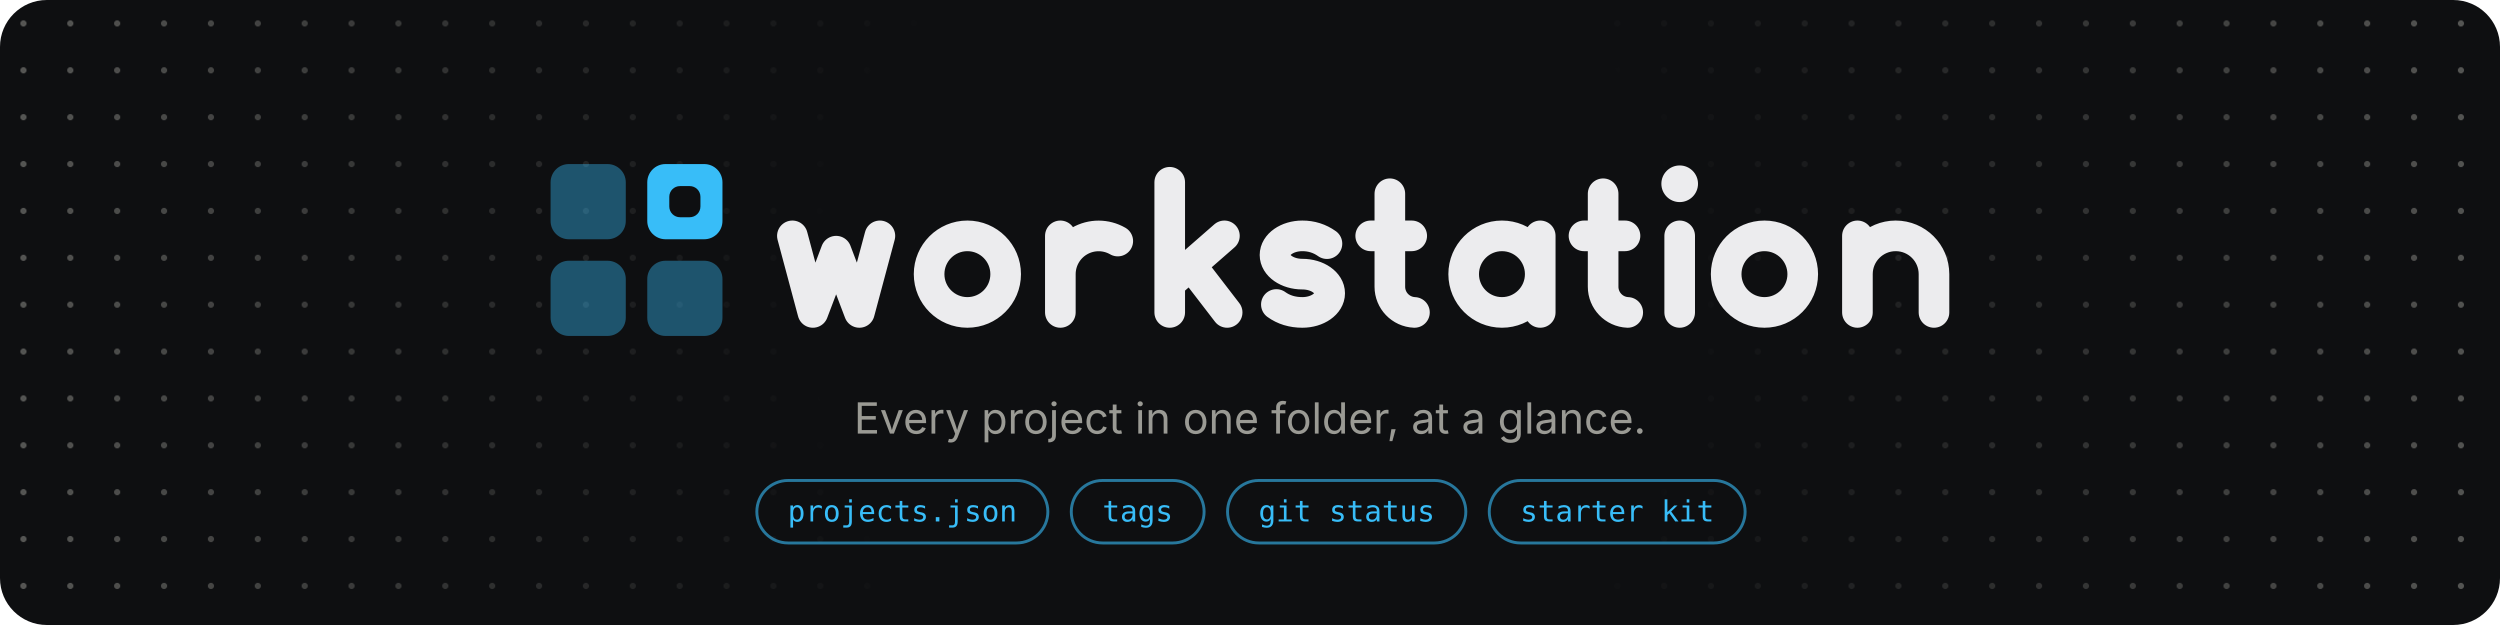
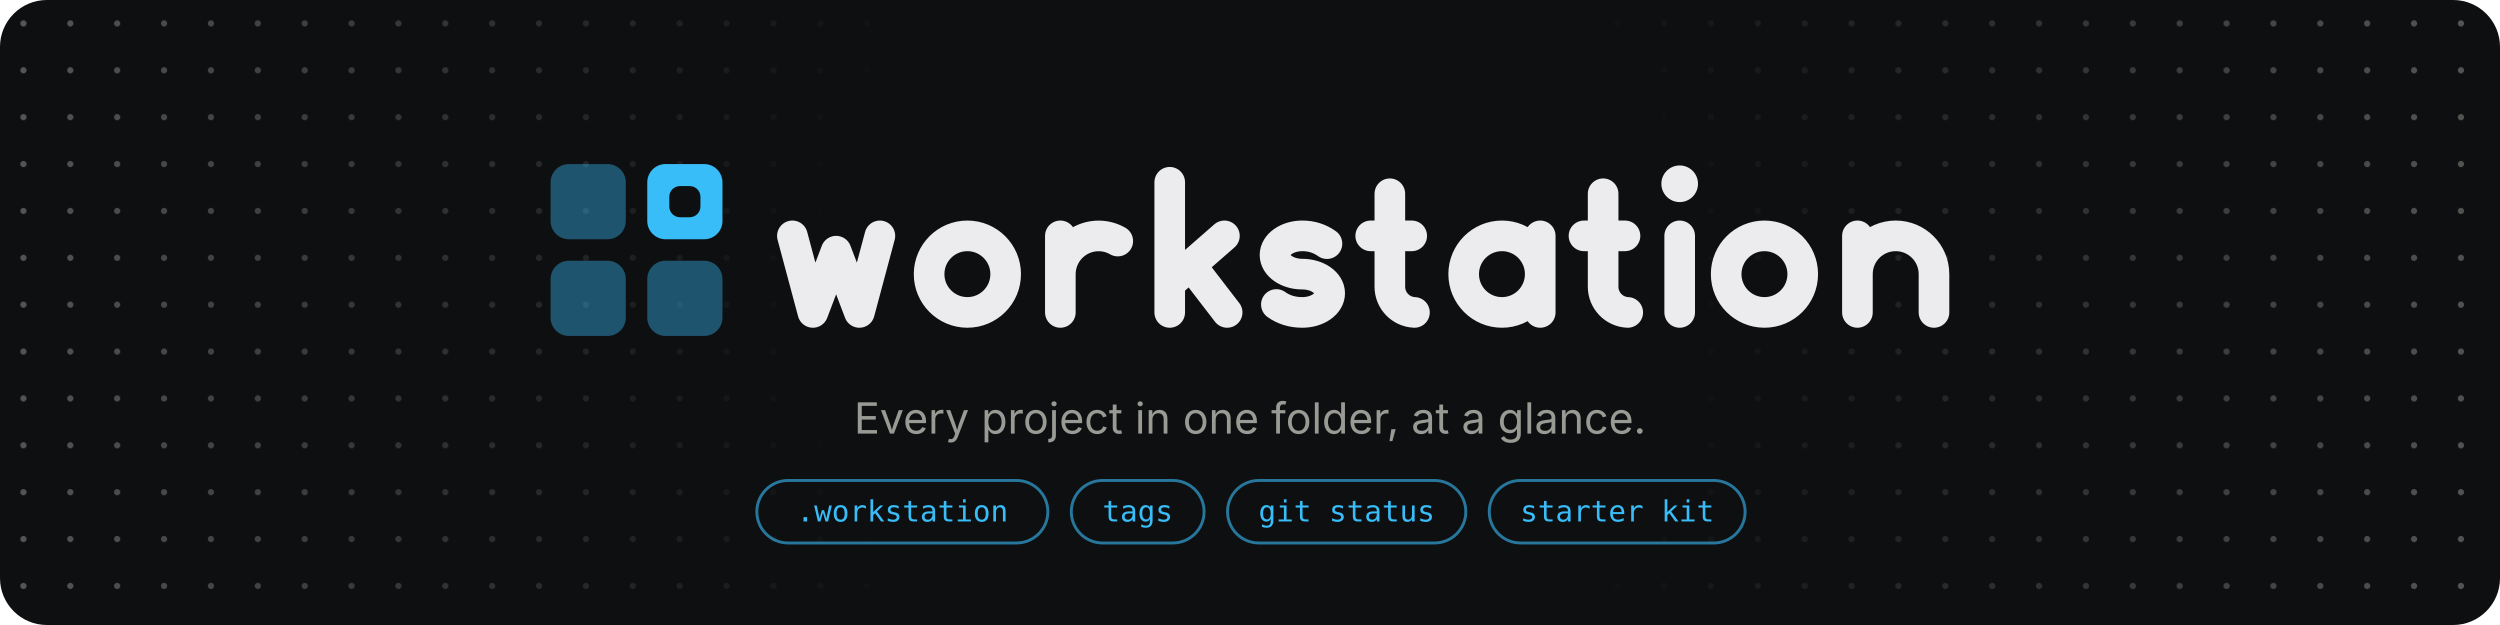
<svg xmlns="http://www.w3.org/2000/svg" width="1280" height="320" viewBox="0 0 1280 320" role="img" aria-labelledby="t d">
  <rect width="1280" height="320" rx="24" fill="#0e0f11" />
  <defs>
    <pattern id="dots-dark" width="24" height="24" patternUnits="userSpaceOnUse">
      <circle cx="12" cy="12" r="1.6" fill="#9a9a94" />
    </pattern>
    <radialGradient id="fadeg-dark" cx="640" cy="160" r="640" gradientUnits="userSpaceOnUse">
      <stop offset="0.35" stop-color="#000" />
      <stop offset="1" stop-color="#fff" />
    </radialGradient>
    <mask id="fade-dark">
      <rect width="1280" height="320" fill="url(#fadeg-dark)" />
    </mask>
  </defs>
  <rect width="1280" height="320" rx="24" fill="url(#dots-dark)" mask="url(#fade-dark)" opacity="0.5" />
  <g transform="translate(221.4 40) scale(0.55)">
    <g fill="#38bdf8">
      <rect x="110" y="80" width="70" height="70" rx="17" fill-opacity="0.4" />
      <rect x="200" y="80" width="70" height="70" rx="17" />
      <rect x="110" y="170" width="70" height="70" rx="17" fill-opacity="0.4" />
      <rect x="200" y="170" width="70" height="70" rx="17" fill-opacity="0.4" />
    </g>
    <rect x="220.5" y="100.5" width="29" height="29" rx="10" fill="#0e0f11" />
  </g>
  <g transform="translate(405.7 40.4) scale(0.7)">
    <path d="M0 114.8L15 170.8L32 126L49 170.8L64 114.8M100 142.8A28 28 0 1 0 156 142.8A28 28 0 1 0 100 142.8ZM196 114.8V170.8M196 142.8A28 28 0 0 1 238 118.6M276 75.6V170.8M316 114.8L278 148M292 137L318 170.8M391 120.5Q383 114.8 373 114.8A20 14 0 0 0 373 142.8A20 14 0 0 1 373 170.8Q362 170.8 354 165M437 84V152A18.8 18.8 0 0 0 455 170.8M423 114.8H453M491 142.8A28 28 0 1 0 547 142.8A28 28 0 1 0 491 142.8ZM547 114.8V170.8M593 84V152A18.8 18.8 0 0 0 611 170.8M579 114.8H609M649 114.8V170.8M683 142.8A28 28 0 1 0 739 142.8A28 28 0 1 0 683 142.8ZM779 114.8V170.8M779 142.8A28 28 0 0 1 835 142.8V170.8" fill="none" stroke-width="22.4" stroke-linecap="round" stroke-linejoin="round" stroke="#ececee" />
    <circle cx="649" cy="76.7" r="13.4" fill="#ececee" />
  </g>
  <text x="640" y="222" fill="#9a9a94" font-family="'Segoe UI', Inter, 'Helvetica Neue', Helvetica, Arial, sans-serif" font-size="22" text-anchor="middle">Every project in one folder, at a glance.</text>
  <rect x="387.5" y="246" width="149" height="32" rx="16" fill="none" stroke="#38bdf8" stroke-opacity="0.6" stroke-width="1.5" />
-   <text x="462" y="267" fill="#38bdf8" font-family="'JetBrains Mono', Consolas, Menlo, monospace" font-size="15" text-anchor="middle">projects.json</text>
+   <text x="462" y="267" fill="#38bdf8" font-family="'JetBrains Mono', Consolas, Menlo, monospace" font-size="15" text-anchor="middle">.workstation</text>
  <rect x="548.5" y="246" width="68" height="32" rx="16" fill="none" stroke="#38bdf8" stroke-opacity="0.6" stroke-width="1.5" />
  <text x="582.5" y="267" fill="#38bdf8" font-family="'JetBrains Mono', Consolas, Menlo, monospace" font-size="15" text-anchor="middle">tags</text>
  <rect x="628.5" y="246" width="122" height="32" rx="16" fill="none" stroke="#38bdf8" stroke-opacity="0.6" stroke-width="1.5" />
  <text x="689.5" y="267" fill="#38bdf8" font-family="'JetBrains Mono', Consolas, Menlo, monospace" font-size="15" text-anchor="middle">git status</text>
  <rect x="762.5" y="246" width="131" height="32" rx="16" fill="none" stroke="#38bdf8" stroke-opacity="0.6" stroke-width="1.5" />
  <text x="828" y="267" fill="#38bdf8" font-family="'JetBrains Mono', Consolas, Menlo, monospace" font-size="15" text-anchor="middle">starter kit</text>
</svg>
